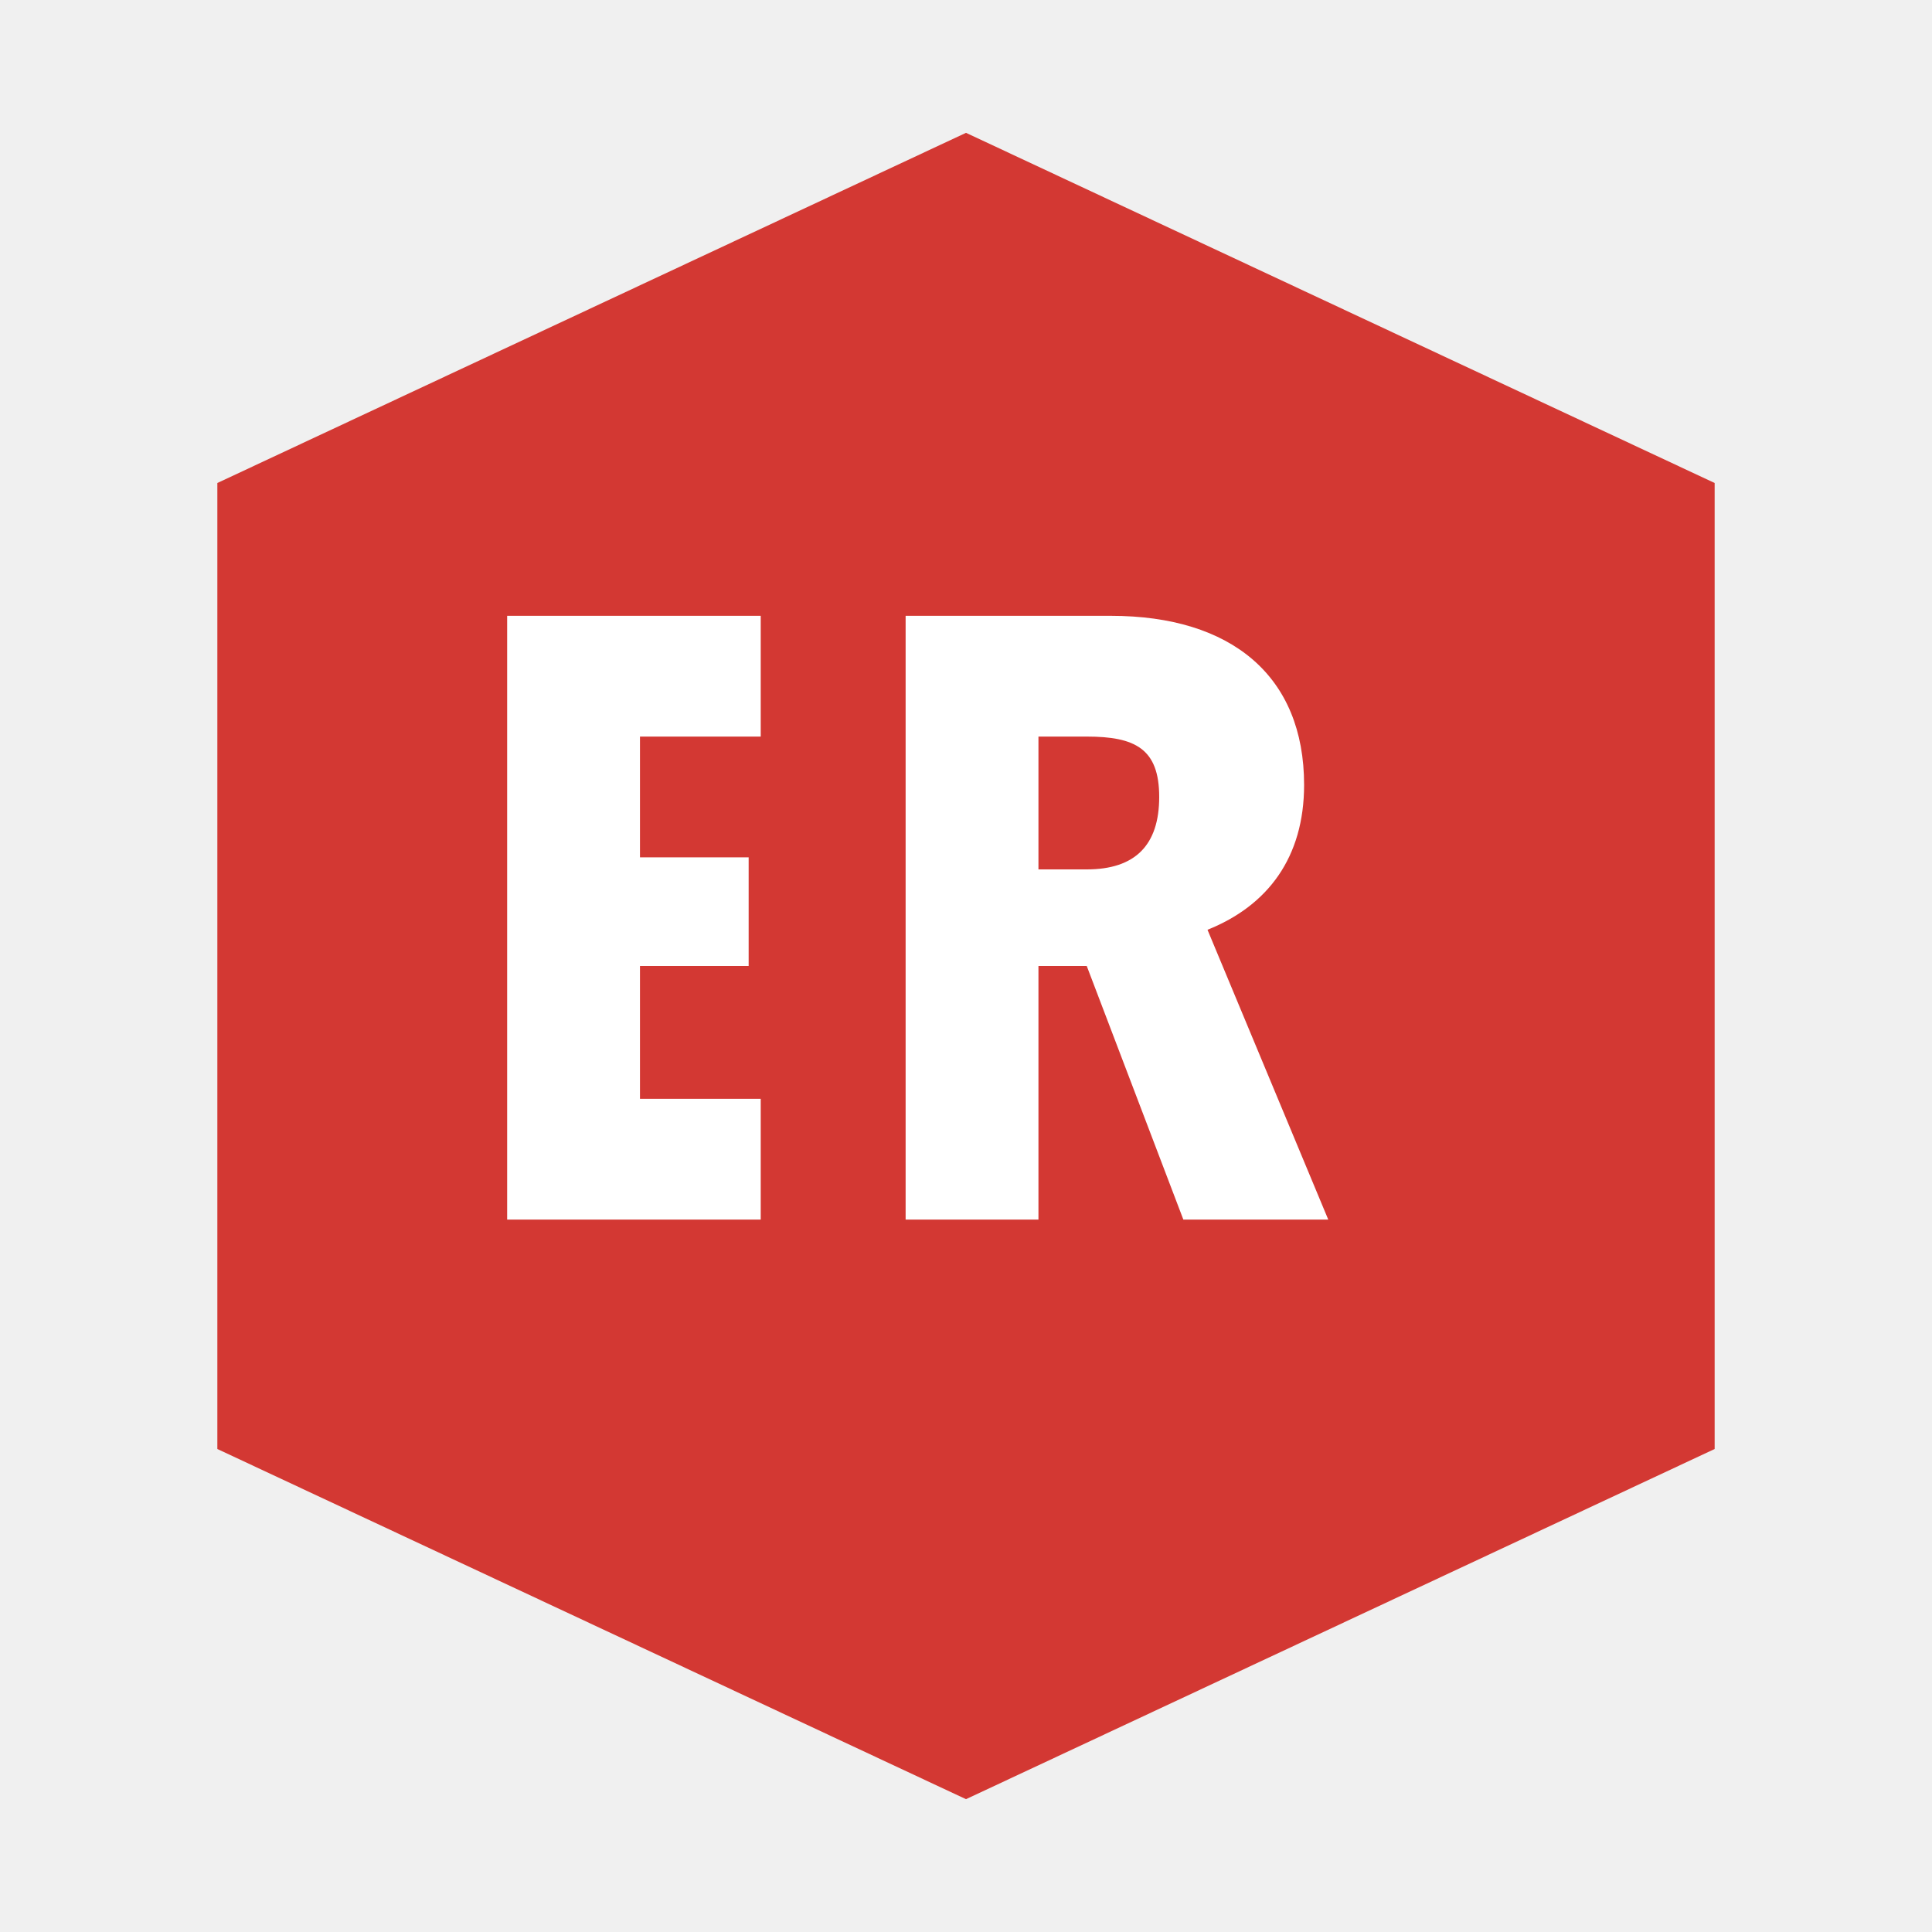
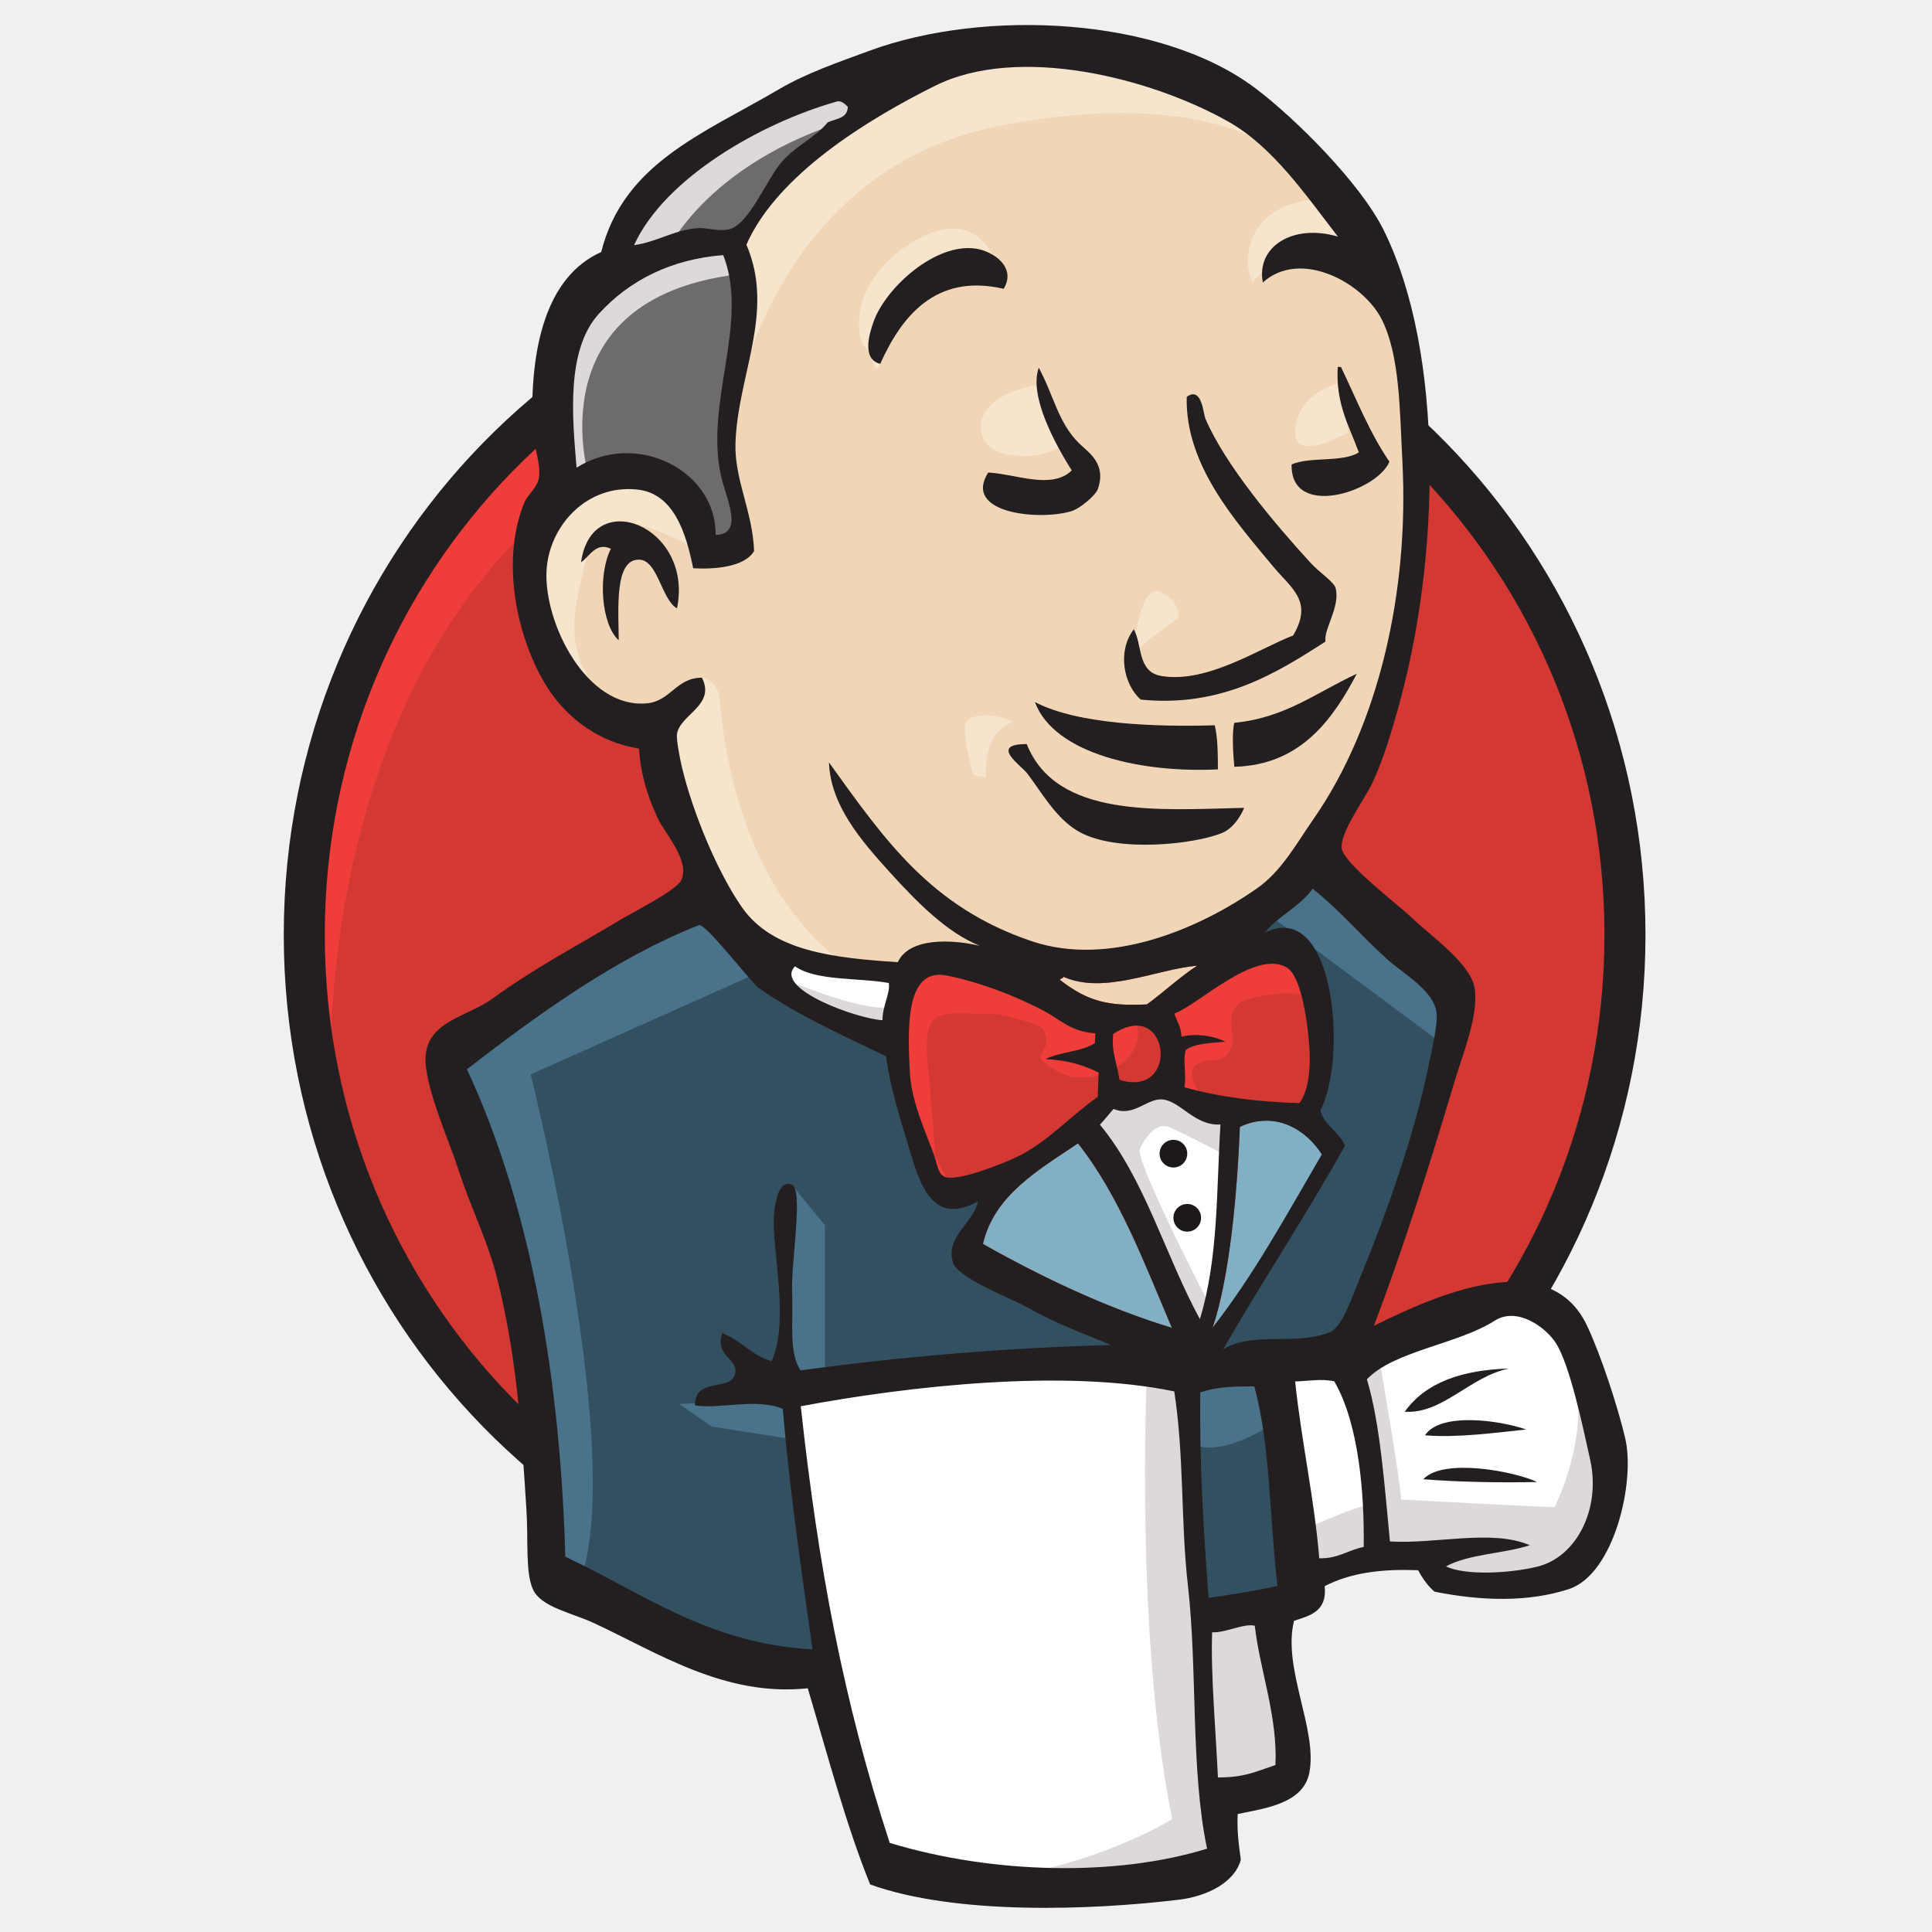
- <svg xmlns="http://www.w3.org/2000/svg" width="16" height="16" viewBox="0 0 16 16">
-   <path fill="#D33833" d="M8 1.1 14.2 4v8L8 14.9 1.8 12V4L8 1.1Z" />
-   <path fill="#fff" d="M4.2 5.1h2.1v1H5.3v1h.9v.9h-.9v1.1h1v1H4.2V5.1Zm3.3 0h1.7c1 0 1.6.5 1.6 1.4 0 .6-.3 1-.8 1.2l1 2.4h-1.2l-.8-2.1h-.4v2.1H7.5V5.1Zm1.1 1v1.1H9c.4 0 .6-.2.6-.6S9.4 6.1 9 6.1h-.4Z" />
+ <svg xmlns="http://www.w3.org/2000/svg" width="16" height="16" viewBox="0 0 320 320">
+   <g transform="translate(47 4)">
+     <g id="g10" transform="matrix(1.25,0,0,-1.25,0,312)">
+       <g id="g3393">
+         <path d="m 177.718,129.264 c 0,-49.429 -39.175,-89.499 -87.5,-89.499 -48.324,0 -87.499,40.07 -87.499,89.499 0,49.43 39.175,89.501 87.499,89.501 48.325,0 87.5,-40.071 87.5,-89.501" style="fill:#d33833;fill-opacity:1;fill-rule:evenodd;stroke:none" id="path22" />
+         <path d="m 6.284,107.098 c 0,0 -6.334,93.333 79.666,96 l -6,10 -46.666,-15.667 -13.334,-15.333 -11.666,-22.334 -6.667,-26 2,-17.333" style="fill:#ef3d3a;fill-opacity:1;fill-rule:nonzero;stroke:none" id="path24" />
+         <path d="M 30.288,190.319 C 14.936,174.611 5.436,152.923 5.436,128.93 l 0,0 c 0,-23.988 9.5,-45.679 24.852,-61.384 l 0,0 C 45.648,51.841 66.815,42.15 90.217,42.15 l 0,0 c 23.402,0 44.571,9.691 59.929,25.396 l 0,0 c 15.351,15.705 24.853,37.396 24.853,61.384 l 0,0 c 0,23.993 -9.502,45.681 -24.853,61.389 l 0,0 c -15.358,15.702 -36.527,25.393 -59.929,25.395 l 0,0 C 66.815,215.712 45.648,206.021 30.288,190.319 l 0,0 z M 26.402,63.747 C 10.087,80.433 0,103.493 0,128.93 l 0,0 c 0,25.441 10.087,48.499 26.402,65.186 l 0,0 c 16.312,16.69 38.892,27.035 63.815,27.032 l 0,0 c 24.923,0.003 47.505,-10.342 63.814,-27.032 l 0,0 c 16.317,-16.687 26.405,-39.747 26.403,-65.186 l 0,0 c 0.002,-25.437 -10.086,-48.497 -26.403,-65.183 l 0,0 C 137.722,47.058 115.14,36.714 90.217,36.714 l 0,0 c -24.923,0 -47.503,10.344 -63.815,27.033 l 0,0" style="fill:#231f20;fill-opacity:1;fill-rule:nonzero;stroke:none" id="path26" />
+         <path d="m 127.051,128.768 -13.334,-2 -18,-2 -11.667,-0.333 -11.333,0.333 -8.667,2.667 -7.667,8.333 -6,17 -1.333,3.667 -8,2.666 -4.667,7.667 -3.333,11 3.667,9.667 8.666,3 7,-3.334 3.334,-7.333 4,0.667 1.333,1.666 -1.333,7.667 -0.334,9.667 2,13.333 -0.078,7.616 6.078,9.717 10.667,7.667 18.667,8 20.666,-3 18,-13 8.334,-13.333 5.333,-9.667 1.333,-24 -4,-20.667 -7.333,-18.333 -7,-9.667" style="fill:#f0d6b7;fill-opacity:1;fill-rule:evenodd;stroke:none" id="path28" />
+         <path d="m 115.717,71.102 -47.667,-2 0,-8 4,-28 -2,-2.334 -33.333,11.334 -2.334,4 -3.333,37.666 -7.666,22.667 -1.667,5.333 26.666,18.333 8.334,3.334 7.333,-9 6.333,-5.667 7.334,-2.333 3.333,-1 4,-17.333 3,-3.667 7.667,2.667 -5.334,-10.334 29,-13.666 -3.666,-2" style="fill:#335061;fill-opacity:1;fill-rule:evenodd;stroke:none" id="path30" />
+         <path d="m 36.717,187.435 8.666,3 7,-3.334 3.334,-7.333 4,0.667 1,4 -2,7.666 2,18.334 -1.667,10 6,7 13,10.333 -3.667,5 -18.333,-9 -7.667,-6 -4.333,-9.333 -6.667,-9 -2,-10.667 1.334,-11.333" style="fill:#6d6b6d;fill-opacity:1;fill-rule:evenodd;stroke:none" id="path32" />
+         <path d="m 50.383,218.768 c 0,0 5,12.333 25,18.333 20,6 1,4.334 1,4.334 l -21.666,-8.334 -8.334,-8.333 -3.666,-6.667 7.666,0.667" style="fill:#dcd9d8;fill-opacity:1;fill-rule:evenodd;stroke:none" id="path34" />
+         <path d="m 40.383,189.768 c 0,0 -7,23.334 19.667,26.667 l -1,4 -18.333,-4.334 -5.334,-17.333 1.334,-11.333 3.666,2.333" style="fill:#dcd9d8;fill-opacity:1;fill-rule:evenodd;stroke:none" id="path36" />
+         <path d="m 51.05,158.768 4.364,4.229 c 0,0 1.97,-0.229 2.303,-2.562 0.333,-2.334 1.333,-23.334 15.666,-34.668 1.307,-1.034 -10.666,1.668 -10.666,1.668 l -10.667,16.666" style="fill:#f7e4cd;fill-opacity:1;fill-rule:evenodd;stroke:none" id="path38" />
+         <path d="m 112.385,165.101 c 0,0 0.777,10.104 3.498,9.327 2.721,-0.777 2.721,-3.498 2.721,-3.498 0,0 -6.608,-4.275 -6.219,-5.829" style="fill:#f7e4cd;fill-opacity:1;fill-rule:evenodd;stroke:none" id="path40" />
+         <path d="m 140.05,202.101 c 0,0 -5.494,-1.16 -6,-6 -0.506,-4.841 6,-1 7,-0.667" style="fill:#f7e4cd;fill-opacity:1;fill-rule:nonzero;stroke:none" id="path42" />
+         <path d="m 99.717,201.767 c 0,0 -7.334,-1 -7.334,-5.666 0,-4.667 8.334,-4.334 10.667,-2.334" style="fill:#f7e4cd;fill-opacity:1;fill-rule:nonzero;stroke:none" id="path44" />
+         <path d="m 54.383,180.101 c 0,0 -12.667,7.667 -14,0.333 -1.333,-7.333 -4.334,-12.667 2,-20.333 l -4.333,1.333 -4,10.333 -1.333,10 7.666,8.001 8.667,-0.667 5,-4 0.333,-5" style="fill:#f7e4cd;fill-opacity:1;fill-rule:evenodd;stroke:none" id="path46" />
+         <path d="m 60.383,201.101 c 0,0 5.667,29.333 34.334,35 23.601,4.665 35.999,-1 40.666,-6.333 0,0 -21,24.999 -41,17.333 -20,-7.667 -34.666,-21.667 -34.333,-30.666 0.568,-15.328 0.333,-15.334 0.333,-15.334" style="fill:#f7e4cd;fill-opacity:1;fill-rule:evenodd;stroke:none" id="path48" />
+         <path d="m 137.717,226.435 c 0,0 -9.666,0.333 -10,-8.334 0,0 -0.001,-1.333 0.666,-2.666 0,0 7.668,8.667 12.334,4" style="fill:#f7e4cd;fill-opacity:1;fill-rule:evenodd;stroke:none" id="path50" />
+         <path d="m 95.389,214.532 c 0,0 -1.664,13.303 -13.006,5.569 -7.333,-5 -6.666,-12 -5.333,-13.333 1.333,-1.334 0.971,-4.019 1.986,-2.176 1.014,1.843 0.68,7.843 4.348,9.509 3.667,1.667 9.678,3.529 12.006,0.431" style="fill:#f7e4cd;fill-opacity:1;fill-rule:evenodd;stroke:none" id="path52" />
+         <path d="m 64.05,124.435 -31.333,-14 c 0,0 13,-51.667 6.333,-67.667 l -4.667,1.666 -0.333,19.667 -8.666,37.333 -3.667,10.334 32.666,21.999 9.667,-9.332" style="fill:#49728b;fill-opacity:1;fill-rule:evenodd;stroke:none" id="path54" />
+         <path d="m 67.272,95.858 4.445,-5.424 0,-20 -5.334,0 c 0,0 -0.666,14 -0.666,15.667 0,1.667 0.666,7.667 0.666,7.667" style="fill:#49728b;fill-opacity:1;fill-rule:evenodd;stroke:none" id="path56" />
+         <path d="m 67.383,67.434 -15,-0.666 4.334,-3 10.666,-1.667" style="fill:#49728b;fill-opacity:1;fill-rule:evenodd;stroke:none" id="path58" />
+         <path d="m 118.717,70.768 12.333,0.333 3,-30.667 -12.667,-1.666 -2.666,32" style="fill:#335061;fill-opacity:1;fill-rule:evenodd;stroke:none" id="path60" />
+         <path d="m 122.05,70.768 18.667,1 c 0,0 7.666,19.333 7.666,20.333 0,1 6.667,28 6.667,28 l -15,15.666 -3,2.667 -8,-8 0,-31 -7,-28.666" style="fill:#335061;fill-opacity:1;fill-rule:evenodd;stroke:none" id="path62" />
+         <path d="m 130.383,73.101 -11.666,-2.333 1.666,-9.334 c 4.333,-2 11.667,3.334 11.667,3.334" style="fill:#49728b;fill-opacity:1;fill-rule:evenodd;stroke:none" id="path64" />
+         <path d="m 130.717,131.434 23.333,-17.333 0.667,8 -17.667,16.333 -6.333,-7" style="fill:#49728b;fill-opacity:1;fill-rule:evenodd;stroke:none" id="path66" />
+         <path d="M 78.951,5.098 72.05,33.102 68.617,53.765 68.05,69.102 l 31.235,1.663 19.433,0.003 -1.767,-35.003 3,-27 -0.333,-5 -25.333,-2 -15.334,3.333" style="fill:#ffffff;fill-opacity:1;fill-rule:evenodd;stroke:none" id="path68" />
+         <path d="m 114.383,71.101 c 0,0 -1.666,-34.667 3.334,-59.333 0,0 -10,-6.334 -24.667,-8 l 28,1 3.333,2 -4,54.666 -1,11.668" style="fill:#dcd9d8;fill-opacity:1;fill-rule:evenodd;stroke:none" id="path70" />
+         <path d="m 134.618,43.098 13,3.667 24.666,1.333 3.667,11.333 -6.667,19.667 -7.666,1 -10.667,-3.333 -10.234,-4.997 -5.433,0.997 -4.234,-1.664" style="fill:#ffffff;fill-opacity:1;fill-rule:evenodd;stroke:none" id="path72" />
+         <path d="m 134.383,49.768 c 0,0 8.666,3.999 10,3.666 l -3.666,18.334 4.333,1.666 c 0,0 3,-17.333 3,-19.333 0,0 18.666,-1 20.333,-1 0,0 4,7.667 3,15.667 l 3.667,-10.667 0.333,-6 -5.333,-8 -6,-1.333 -10,0.333 -3.333,4.333 -11.667,-1.666 -3.667,-1.334" style="fill:#dcd9d8;fill-opacity:1;fill-rule:evenodd;stroke:none" id="path74" />
+         <path d="m 121.284,73.431 -7.333,18.667 -7.667,11 c 0,0 1.666,4.667 4,4.667 2.334,0 7.667,0 7.667,0 l 7.333,-2.667 -0.666,-12.333 -3.334,-19.334" style="fill:#ffffff;fill-opacity:1;fill-rule:nonzero;stroke:none" id="path76" />
+         <path d="m 122.717,79.768 c 0,0 -9.334,17.999 -9.334,20.666 0,0 1.666,4 4,3 2.334,-1 7.334,-3.666 7.334,-3.666 l 0,6.333 -11.334,2.334 -7.666,-1 13,-30.667 2.666,-0.334" style="fill:#dcd9d8;fill-opacity:1;fill-rule:evenodd;stroke:none" id="path78" />
+         <path d="m 81.951,123.764 -9.234,1.004 -8.667,2.667 0,-3 4.235,-4.67 13.333,-6" style="fill:#ffffff;fill-opacity:1;fill-rule:nonzero;stroke:none" id="path80" />
+         <path d="m 67.051,122.765 c 0,0 10.334,-4.334 13.667,-3.334 l 0.332,-3.996 -9.332,1.996 -5.667,4 1,1.334" style="fill:#dcd9d8;fill-opacity:1;fill-rule:evenodd;stroke:none" id="path82" />
+         <path d="m 134.582,106.63 c -5.656,0.166 -10.766,0.838 -15.24,2.1 0.304,1.834 -0.265,3.634 0.192,4.955 1.247,0.898 3.337,0.884 5.222,1.095 -1.63,0.801 -3.92,1.118 -5.801,0.655 -0.044,1.273 -0.615,2.062 -0.961,3.058 3.18,1.135 10.687,8.576 14.91,6.112 2.012,-1.172 2.867,-7.866 3.023,-11.121 0.13,-2.7 -0.245,-5.424 -1.345,-6.854" style="fill:#d33833;fill-opacity:1;fill-rule:evenodd;stroke:none" id="path84" />
+         <path d="m 134.582,106.63 c -5.656,0.166 -10.766,0.838 -15.24,2.1 0.304,1.834 -0.265,3.634 0.192,4.955 1.247,0.898 3.337,0.884 5.222,1.095 -1.63,0.801 -3.92,1.118 -5.801,0.655 -0.044,1.273 -0.615,2.062 -0.961,3.058 3.18,1.135 10.687,8.576 14.91,6.112 2.012,-1.172 2.867,-7.866 3.023,-11.121 0.13,-2.7 -0.245,-5.424 -1.345,-6.854 z" style="fill:none;stroke:#d33833;stroke-width:2;stroke-linecap:butt;stroke-linejoin:miter;stroke-miterlimit:4;stroke-opacity:1;stroke-dasharray:none" id="path86" />
+         <path d="m 107.535,115.876 c -0.015,-0.428 -0.033,-0.859 -0.05,-1.291 -1.766,-1.16 -4.617,-1.146 -6.555,-2.121 2.857,-0.125 5.106,-0.813 7.052,-1.783 -0.043,-1.078 -0.084,-2.155 -0.126,-3.233 -3.237,-2.216 -6.194,-5.516 -10.005,-7.594 -1.802,-0.983 -8.126,-3.512 -10.043,-3.065 -1.085,0.252 -1.182,1.598 -1.616,2.867 -0.924,2.717 -3.051,7.042 -3.236,11.132 -0.236,5.166 -0.758,13.824 4.809,12.76 4.491,-0.857 9.715,-2.926 13.193,-4.826 2.125,-1.162 3.354,-2.598 6.578,-2.846" style="fill:#d33833;fill-opacity:1;fill-rule:evenodd;stroke:none" id="path88" />
+         <path d="m 107.535,115.876 c -0.015,-0.428 -0.033,-0.859 -0.05,-1.291 -1.766,-1.16 -4.617,-1.146 -6.555,-2.121 2.857,-0.125 5.106,-0.813 7.052,-1.783 -0.043,-1.078 -0.084,-2.155 -0.126,-3.233 -3.237,-2.216 -6.194,-5.516 -10.005,-7.594 -1.802,-0.983 -8.126,-3.512 -10.043,-3.065 -1.085,0.252 -1.182,1.598 -1.616,2.867 -0.924,2.717 -3.051,7.042 -3.236,11.132 -0.236,5.166 -0.758,13.824 4.809,12.76 4.491,-0.857 9.715,-2.926 13.193,-4.826 2.125,-1.162 3.354,-2.598 6.578,-2.846 z" style="fill:none;stroke:#d33833;stroke-width:2;stroke-linecap:butt;stroke-linejoin:miter;stroke-miterlimit:4;stroke-opacity:1;stroke-dasharray:none" id="path90" />
+         <path d="m 110.75,109.712 c -0.494,2.814 -1.065,3.617 -0.844,6.072 7.505,5.004 8.914,-8.595 0.844,-6.072" style="fill:#d33833;fill-opacity:1;fill-rule:evenodd;stroke:none" id="path92" />
+         <path d="m 110.75,109.712 c -0.494,2.814 -1.065,3.617 -0.844,6.072 7.505,5.004 8.914,-8.595 0.844,-6.072 z" style="fill:none;stroke:#d33833;stroke-width:2;stroke-linecap:butt;stroke-linejoin:miter;stroke-miterlimit:4;stroke-opacity:1;stroke-dasharray:none" id="path94" />
+         <path d="m 121.617,107.431 c 0,0 -2.334,3.334 -0.667,4.334 1.667,1 3.334,-0.001 4.334,1.666 1,1.667 0,2.667 0.333,4.667 0.333,2 2.001,2.334 3.667,2.667 1.666,0.333 6.334,1 7,-0.667 l -2,6 -4,1.333 -12.667,-7.333 -0.667,-3.667 0,-7.333" style="fill:#ef3d3a;fill-opacity:1;fill-rule:evenodd;stroke:none" id="path96" />
+         <path d="m 86.617,96.431 c -0.4,5.202 -0.824,10.397 -1.296,15.594 -0.706,7.76 1.864,6.406 8.591,6.406 1.027,0 6.326,-1.225 6.705,-2 1.818,-3.713 -3.04,-2.888 2.094,-5.688 4.334,-2.363 11.99,1.435 10.239,6.688 -0.98,1.168 -5.106,0.364 -6.585,1.131 -2.604,1.35 -5.208,2.7 -7.812,4.05 -3.313,1.719 -10.971,4.225 -14.503,1.823 -8.95,-6.087 0.565,-21.296 3.758,-27.646" style="fill:#ef3d3a;fill-opacity:1;fill-rule:evenodd;stroke:none" id="path98" />
+         <path d="m 95.389,214.532 c -9.085,2.116 -13.6,-3.802 -16.354,-9.94 -2.459,0.596 -1.48,3.94 -0.859,5.644 1.626,4.472 8.18,10.425 13.534,9.618 2.304,-0.347 5.423,-2.454 3.679,-5.322" style="fill:#231f20;fill-opacity:1;fill-rule:evenodd;stroke:none" id="path100" />
+         <path d="m 139.655,204.186 c 0.143,-0.006 0.288,-0.011 0.431,-0.017 2.053,-4.265 3.83,-8.783 6.42,-12.548 -1.735,-4.041 -13.138,-7.617 -12.962,-0.361 2.466,1.078 6.723,0.22 8.909,1.597 -1.264,3.469 -3.088,6.422 -2.798,11.329" style="fill:#231f20;fill-opacity:1;fill-rule:evenodd;stroke:none" id="path102" />
+         <path d="m 100.04,204.075 c 1.948,-3.571 2.582,-7.323 5.351,-10.022 1.247,-1.215 3.672,-2.696 2.47,-6.075 -0.281,-0.797 -2.334,-2.574 -3.519,-2.923 -4.329,-1.278 -14.416,-0.264 -11,5.133 3.58,-0.167 8.392,-2.325 11.068,0.274 -2.055,3.285 -5.719,9.784 -4.37,13.613" style="fill:#231f20;fill-opacity:1;fill-rule:evenodd;stroke:none" id="path104" />
+         <path d="m 138.03,167.781 c -6.518,-4.187 -13.786,-8.74 -24.466,-7.684 -2.282,1.984 -3.152,6.399 -0.935,9.315 1.154,-1.984 0.429,-5.633 3.645,-6.182 6.06,-1.037 13.113,3.707 17.472,5.365 2.703,4.557 -0.233,6.233 -2.668,9.166 -4.985,6.009 -11.672,13.457 -11.429,22.453 2.015,1.461 2.189,-2.23 2.478,-2.902 2.603,-6.092 9.154,-13.883 13.935,-19.097 1.174,-1.284 3.107,-2.516 3.322,-3.365 0.62,-2.469 -1.613,-5.427 -1.354,-7.069" style="fill:#231f20;fill-opacity:1;fill-rule:evenodd;stroke:none" id="path106" />
+         <path d="m 52.102,172.189 c -2.043,1.166 -2.529,6.302 -4.928,6.448 -3.428,0.208 -2.803,-6.663 -2.789,-10.681 -2.359,2.142 -2.774,8.737 -1.041,12.124 -1.975,0.97 -2.857,-1.07 -3.953,-1.789 1.408,10.23 14.965,4.745 12.711,-6.102" style="fill:#231f20;fill-opacity:1;fill-rule:evenodd;stroke:none" id="path108" />
+         <path d="m 142.18,163.521 c -3.034,-5.775 -7.326,-12.135 -16.229,-12.32 -0.181,1.865 -0.32,4.703 0.01,5.826 6.806,0.654 11.008,4.118 16.219,6.494" style="fill:#231f20;fill-opacity:1;fill-rule:evenodd;stroke:none" id="path110" />
+         <path d="m 99.527,159.777 c 5.678,-2.986 16.114,-3.307 23.832,-3.081 0.414,-1.691 0.404,-3.78 0.42,-5.842 -9.921,-0.495 -21.651,1.96 -24.252,8.923" style="fill:#231f20;fill-opacity:1;fill-rule:evenodd;stroke:none" id="path112" />
+         <path d="m 98.447,154.209 c 3.927,-9.859 17.423,-8.724 28.804,-8.452 -0.501,-1.28 -1.587,-2.792 -2.937,-3.339 -3.647,-1.484 -13.706,-2.61 -18.769,0.079 -3.211,1.707 -5.274,5.564 -7.033,7.825 -0.85,1.092 -5.08,3.881 -0.064,3.887" style="fill:#231f20;fill-opacity:1;fill-rule:evenodd;stroke:none" id="path114" />
+         <path d="m 137.556,99.826 c -4.608,-7.892 -9.017,-15.998 -14.484,-22.959 2.292,6.739 3.273,18.018 3.619,26.617 4.795,2.244 8.901,-0.505 10.865,-3.658" style="fill:#81b0c4;fill-opacity:1;fill-rule:evenodd;stroke:none" id="path116" />
+         <path d="m 162.352,71.461 c -5.159,-1.033 -8.784,-6.047 -13.817,-5.725 2.766,3.899 7.613,5.543 13.817,5.725" style="fill:#231f20;fill-opacity:1;fill-rule:evenodd;stroke:none" id="path118" />
+         <path d="m 164.628,63.387 c -4.205,-0.444 -9.144,-1.125 -13.409,-0.774 2.019,3.084 9.798,2.02 13.409,0.774" style="fill:#231f20;fill-opacity:1;fill-rule:evenodd;stroke:none" id="path120" />
+         <path d="m 166.085,56.426 c -4.726,-0.102 -10.6,-0.008 -15.092,0.369 2.657,2.854 12.027,1.059 15.092,-0.369" style="fill:#231f20;fill-opacity:1;fill-rule:evenodd;stroke:none" id="path122" />
+         <path d="m 128.664,37.377 c 0.678,-5.935 3.031,-11.949 2.736,-18.449 -2.613,-0.881 -4.114,-1.652 -7.615,-1.647 -0.247,5.524 -0.986,13.969 -0.765,19.235 1.722,-0.114 4.261,1.23 5.644,0.861" style="fill:#dcd9d8;fill-opacity:1;fill-rule:evenodd;stroke:none" id="path124" />
+         <path d="m 121.045,124.849 c -2.373,-1.549 -4.394,-3.483 -6.673,-5.137 -5.054,-0.25 -7.812,0.35 -11.525,3.252 0.061,0.233 0.434,0.129 0.448,0.415 5.41,-2.411 12.287,0.982 17.75,1.47" style="fill:#f0d6b7;fill-opacity:1;fill-rule:evenodd;stroke:none" id="path126" />
+         <path d="m 92.644,87.971 c 1.486,6.441 7.311,9.777 12.6,13.324 5.459,-6.928 8.779,-15.838 12.435,-24.436 -8.638,2.604 -17.464,6.829 -25.035,11.112" style="fill:#81b0c4;fill-opacity:1;fill-rule:evenodd;stroke:none" id="path128" />
+         <path d="m 123.02,36.516 c -0.221,-5.266 0.518,-13.711 0.765,-19.235 3.501,-0.005 5.002,0.766 7.615,1.647 0.295,6.5 -2.058,12.514 -2.736,18.449 -1.383,0.369 -3.922,-0.975 -5.644,-0.861 z M 68.506,66.465 C 70.814,45.242 74.158,27.401 80.291,8.608 93.902,4.475 110.311,4.115 122.342,7.844 120.133,18.451 121.098,31.365 119.807,42.684 c -0.973,8.508 -0.477,17.068 -1.811,25.748 -14.578,3.033 -35.184,0.709 -49.49,-1.967 z m 52.937,1.834 c -0.123,-9.115 0.408,-18.106 1.104,-27.232 3.5,0.525 5.875,0.876 9.127,1.589 -1.056,8.786 -0.926,18.672 -3.077,26.444 -2.486,-0.024 -4.675,0.029 -7.154,-0.801 z m 17.755,1.469 c -1.661,0.381 -3.595,0.015 -5.182,-0.016 0.746,-7.43 2.556,-15.629 3.193,-23.428 2.497,-0.078 3.831,1.1 5.885,1.496 0.11,6.846 -0.598,16.278 -3.896,21.948 z m 26.884,-24.563 c 5.205,1.264 8.478,7.639 7.022,14.186 -0.977,4.4 -2.717,12.685 -4.579,15.5 -1.376,2.082 -5.107,4.808 -8.086,2.9 -4.846,-3.103 -13.383,-4.004 -16.917,-7.76 1.772,-5.9 2.322,-14.004 3.053,-21.48 6.054,-0.377 13.503,1.666 18.538,-0.502 -3.515,-1.139 -8.076,-1.148 -11.113,-2.807 2.482,-1.199 8.293,-0.957 12.082,-0.037 z M 117.679,76.859 c -3.656,8.598 -6.976,17.508 -12.435,24.436 C 99.955,97.748 94.131,94.412 92.644,87.971 100.215,83.688 109.041,79.463 117.679,76.859 z m 9.012,26.625 c -0.346,-8.599 -1.327,-19.878 -3.619,-26.617 5.467,6.961 9.876,15.067 14.484,22.959 -1.964,3.153 -6.07,5.902 -10.865,3.658 z m -10.216,3.63 c -2.071,0.223 -3.829,-2.381 -6.522,-1.255 -0.617,-0.682 -1.178,-1.421 -1.807,-2.087 5.948,-7.168 8.651,-17.338 13.245,-25.762 2.465,8.092 2.181,16.957 2.724,25.789 -3.387,-0.215 -5.266,3.063 -7.64,3.315 z m -6.569,8.67 c -0.221,-2.455 0.35,-3.258 0.844,-6.072 8.07,-2.523 6.661,11.076 -0.844,6.072 z m -8.949,2.938 c -3.477,1.9 -8.701,3.969 -13.193,4.826 -5.567,1.065 -5.046,-7.594 -4.809,-12.76 0.185,-4.09 2.312,-8.415 3.236,-11.132 0.434,-1.269 0.531,-2.615 1.616,-2.867 1.917,-0.447 8.241,2.082 10.043,3.065 3.811,2.078 6.768,5.378 10.005,7.594 0.042,1.078 0.083,2.155 0.126,3.233 -1.946,0.97 -4.195,1.658 -7.052,1.783 1.938,0.975 4.789,0.961 6.555,2.121 0.017,0.432 0.035,0.863 0.05,1.291 -3.224,0.248 -4.453,1.684 -6.578,2.846 z m -33.214,6.033 c -2.886,-2.93 8.095,-6.924 11.591,-7.139 -0.019,1.854 1.057,3.602 0.84,4.932 -4.152,0.729 -9.609,0.248 -12.43,2.207 z m 35.552,-1.376 c -0.014,-0.286 -0.387,-0.182 -0.448,-0.415 3.713,-2.902 6.471,-3.502 11.525,-3.252 2.279,1.654 4.3,3.588 6.673,5.137 -5.463,-0.488 -12.34,-3.881 -17.75,-1.47 z m 32.632,-9.895 c -0.156,3.255 -1.011,9.949 -3.023,11.121 -4.223,2.465 -11.73,-4.977 -14.91,-6.112 0.346,-0.996 0.917,-1.785 0.961,-3.058 1.881,0.463 4.171,0.146 5.801,-0.655 -1.885,-0.211 -3.975,-0.197 -5.222,-1.095 -0.457,-1.321 0.112,-3.121 -0.192,-4.955 4.474,-1.262 9.584,-1.934 15.24,-2.1 1.1,1.43 1.475,4.154 1.345,6.854 z m -73.042,8.437 c -0.906,0.646 -7.037,8.623 -7.877,8.292 C 43.914,125.838 33.541,118.273 24.271,111.118 33.109,92.154 36.677,68.92 37.307,46.526 47.432,41.791 56.324,34.965 70.062,34.252 68.473,45.5 67.022,55.535 66.119,66.125 c -3.452,1.455 -8.404,-0.066 -11.635,0.451 -0.027,3.893 4.934,1.705 5.347,4.323 0.311,1.98 -2.73,2.13 -1.739,5.248 2.525,-0.918 3.852,-2.946 6.545,-3.707 2.461,5.384 -0.034,14.91 0.32,19.41 0.067,0.845 0.422,4.681 2.314,4.008 1.675,-0.596 -0.096,-10.202 0.088,-14.461 0.167,-3.924 -0.474,-7.721 1.115,-10.184 13.275,1.807 26.766,2.975 41.129,3.369 -3.16,1.356 -6.914,2.639 -11.03,4.959 -2.231,1.258 -9.264,3.875 -9.908,5.994 -1.027,3.377 2.695,5.176 3.332,8.071 -6.701,-3.655 -8.008,3.503 -9.594,8.574 -1.436,4.593 -2.254,8.024 -2.606,10.673 -5.773,2.752 -11.944,5.539 -16.913,9.068 z m 67.179,7.327 c 9.243,4.482 10.909,-16.751 7.286,-23.591 0.56,-2.04 2.486,-2.821 3.272,-4.655 -5.158,-9.24 -10.887,-17.865 -16.15,-26.996 3.915,2.437 9.507,0.436 14.114,2.26 1.684,0.666 2.903,4.521 4.178,7.605 3.507,8.485 7.189,19.182 8.827,27.279 0.37,1.845 1.378,5.865 1.152,7.507 -0.403,2.94 -4.392,5.12 -6.421,6.938 -3.738,3.358 -6.092,6.313 -9.991,9.453 -1.581,-2.334 -4.974,-3.902 -6.267,-5.8 z m -88.318,81.968 c -4.404,-4.846 -3.482,-13.926 -2.949,-20.386 7.961,5.008 18.527,-0.396 18.428,-8.914 3.801,0.101 1.42,4.747 0.732,7.74 -2.247,9.776 3.785,20.397 0.274,29.337 -6.818,-0.517 -12.42,-3.302 -16.484,-7.777 z m 31.514,28.126 c -9.971,-2.826 -22.749,-10.071 -26.846,-19.028 3.173,0.461 5.375,2.061 8.505,2.259 1.183,0.077 2.732,-0.496 4.092,-0.158 2.709,0.672 4.995,6.746 7.039,9.006 1.992,2.207 4.387,3.15 6.025,5.162 1.053,0.508 2.609,0.473 2.669,2.054 -0.456,0.488 -0.937,0.86 -1.484,0.705 z m 51.903,-2.658 c -10.349,5.839 -27.866,10.231 -38.875,4.743 -8.883,-4.429 -20.89,-11.757 -24.984,-21.043 3.824,-8.961 -1.133,-17.172 -1.449,-26.27 -0.168,-4.841 2.279,-9.067 2.467,-14.337 -1.309,-2.159 -5.307,-2.425 -8.074,-2.277 -0.932,4.662 -2.562,9.902 -7.363,10.428 -6.793,0.743 -11.76,-4.879 -12.068,-10.754 -0.365,-6.909 5.307,-18.36 13.346,-17.565 3.106,0.307 3.868,3.42 7.252,3.388 1.834,-3.659 -2.829,-4.808 -3.309,-7.425 -0.125,-0.676 0.387,-3.318 0.684,-4.557 1.46,-6.033 4.715,-13.841 7.919,-18.434 4.066,-5.826 12.056,-6.704 20.65,-7.275 1.535,3.307 7.19,3.035 10.875,2.17 -4.416,1.749 -8.521,5.989 -11.924,9.742 -3.908,4.306 -7.867,8.925 -8.067,14.553 7.386,-10.246 13.487,-19.194 26.917,-23.701 10.162,-3.408 22.03,1.562 29.838,7.045 3.24,2.279 5.174,5.895 7.477,9.205 8.617,12.395 12.638,30.087 11.754,47.235 -0.364,7.072 -0.348,14.12 -2.721,18.878 -2.48,4.975 -10.868,9.426 -15.778,4.926 -0.91,4.838 4.083,7.83 9.948,6.089 -4.182,5.397 -8.571,11.882 -14.515,15.236 z M 144.444,77.117 c 8.087,4.02 23.197,10.821 28.267,-0.015 1.871,-3.994 4.066,-10.746 5.035,-14.869 1.369,-5.817 -1.484,-18.043 -7.463,-19.995 -5.281,-1.724 -11.443,-1.619 -17.804,-0.341 -0.749,0.623 -1.583,1.709 -2.166,2.841 -4.542,0.176 -8.795,-0.244 -12.383,-2.111 0.34,-3.359 -1.932,-3.898 -4.062,-4.59 -1.579,-6.261 3.159,-14.437 2.025,-20.146 -0.809,-4.067 -5.813,-4.696 -9.491,-5.457 -0.12,-2.26 0.161,-4.147 0.412,-6.059 -0.841,-3.099 -4.613,-4.863 -8.187,-5.295 -11.759,-1.414 -29.613,-2.049 -40.924,2.018 -3.156,7.742 -5.643,17.158 -8.271,25.998 -11.031,-1.178 -19.953,4.76 -28.364,8.65 -2.912,1.35 -6.941,2.094 -8.028,4.412 -1.055,2.244 -0.623,6.545 -0.885,10.608 -0.666,10.377 -1.236,20.386 -3.977,31.011 -1.23,4.768 -3.375,8.975 -4.871,13.569 -1.383,4.258 -3.799,9.52 -4.429,13.766 -0.934,6.293 4.991,6.643 8.78,9.37 5.857,4.217 10.455,6.549 16.799,10.355 1.879,1.127 7.545,3.98 8.19,5.294 1.281,2.605 -2.199,6.278 -3.13,8.32 -1.472,3.229 -2.24,5.972 -2.45,9.158 -5.322,0.841 -9.355,4.008 -11.792,7.579 -4.031,5.91 -6.826,16.844 -3.339,25.161 0.274,0.655 1.637,1.943 1.839,2.949 0.397,1.981 -0.747,4.615 -0.818,6.722 -0.366,10.81 1.829,20.124 9.106,23.384 2.954,11.769 13.528,15.682 23.49,21.531 3.724,2.186 7.829,3.583 12.068,5.143 15.208,5.597 38.542,4.543 51.164,-5.003 5.352,-4.048 13.907,-12.595 16.967,-18.783 8.082,-16.337 7.508,-43.64 1.855,-63.513 -0.76,-2.668 -1.862,-6.59 -3.401,-9.795 -1.073,-2.238 -4.408,-6.716 -4.003,-8.692 0.417,-2.043 7.604,-7.5 9.145,-8.986 2.775,-2.677 8.047,-6.23 8.474,-9.608 0.459,-3.595 -1.584,-8.513 -2.619,-11.982 -3.46,-11.577 -6.836,-22.278 -10.759,-32.599" style="fill:#231f20;fill-opacity:1;fill-rule:evenodd;stroke:none" id="path130" />
+         <path d="m 90.491,157.255 c 0.439,0.584 2.851,1.471 6.226,-0.154 0,0 -4,-0.667 -3.667,-7.336 l -1.667,0.334 c 0,0 -1.723,6.047 -0.892,7.156" style="fill:#f7e4cd;fill-opacity:1;fill-rule:evenodd;stroke:none" id="path132" />
+         <path d="m 119.717,99.934 c 0,-1.012 -0.821,-1.833 -1.834,-1.833 -1.012,0 -1.833,0.821 -1.833,1.833 0,1.012 0.821,1.834 1.833,1.834 1.013,0 1.834,-0.822 1.834,-1.834" style="fill:#1d1919;fill-opacity:1;fill-rule:evenodd;stroke:none" id="path134" />
+         <path d="m 121.55,91.434 c 0,-1.012 -0.821,-1.833 -1.834,-1.833 -1.012,0 -1.833,0.821 -1.833,1.833 0,1.012 0.821,1.834 1.833,1.834 1.013,0 1.834,-0.822 1.834,-1.834" style="fill:#1d1919;fill-opacity:1;fill-rule:evenodd;stroke:none" id="path136" />
+       </g>
+     </g>
+   </g>
</svg>
